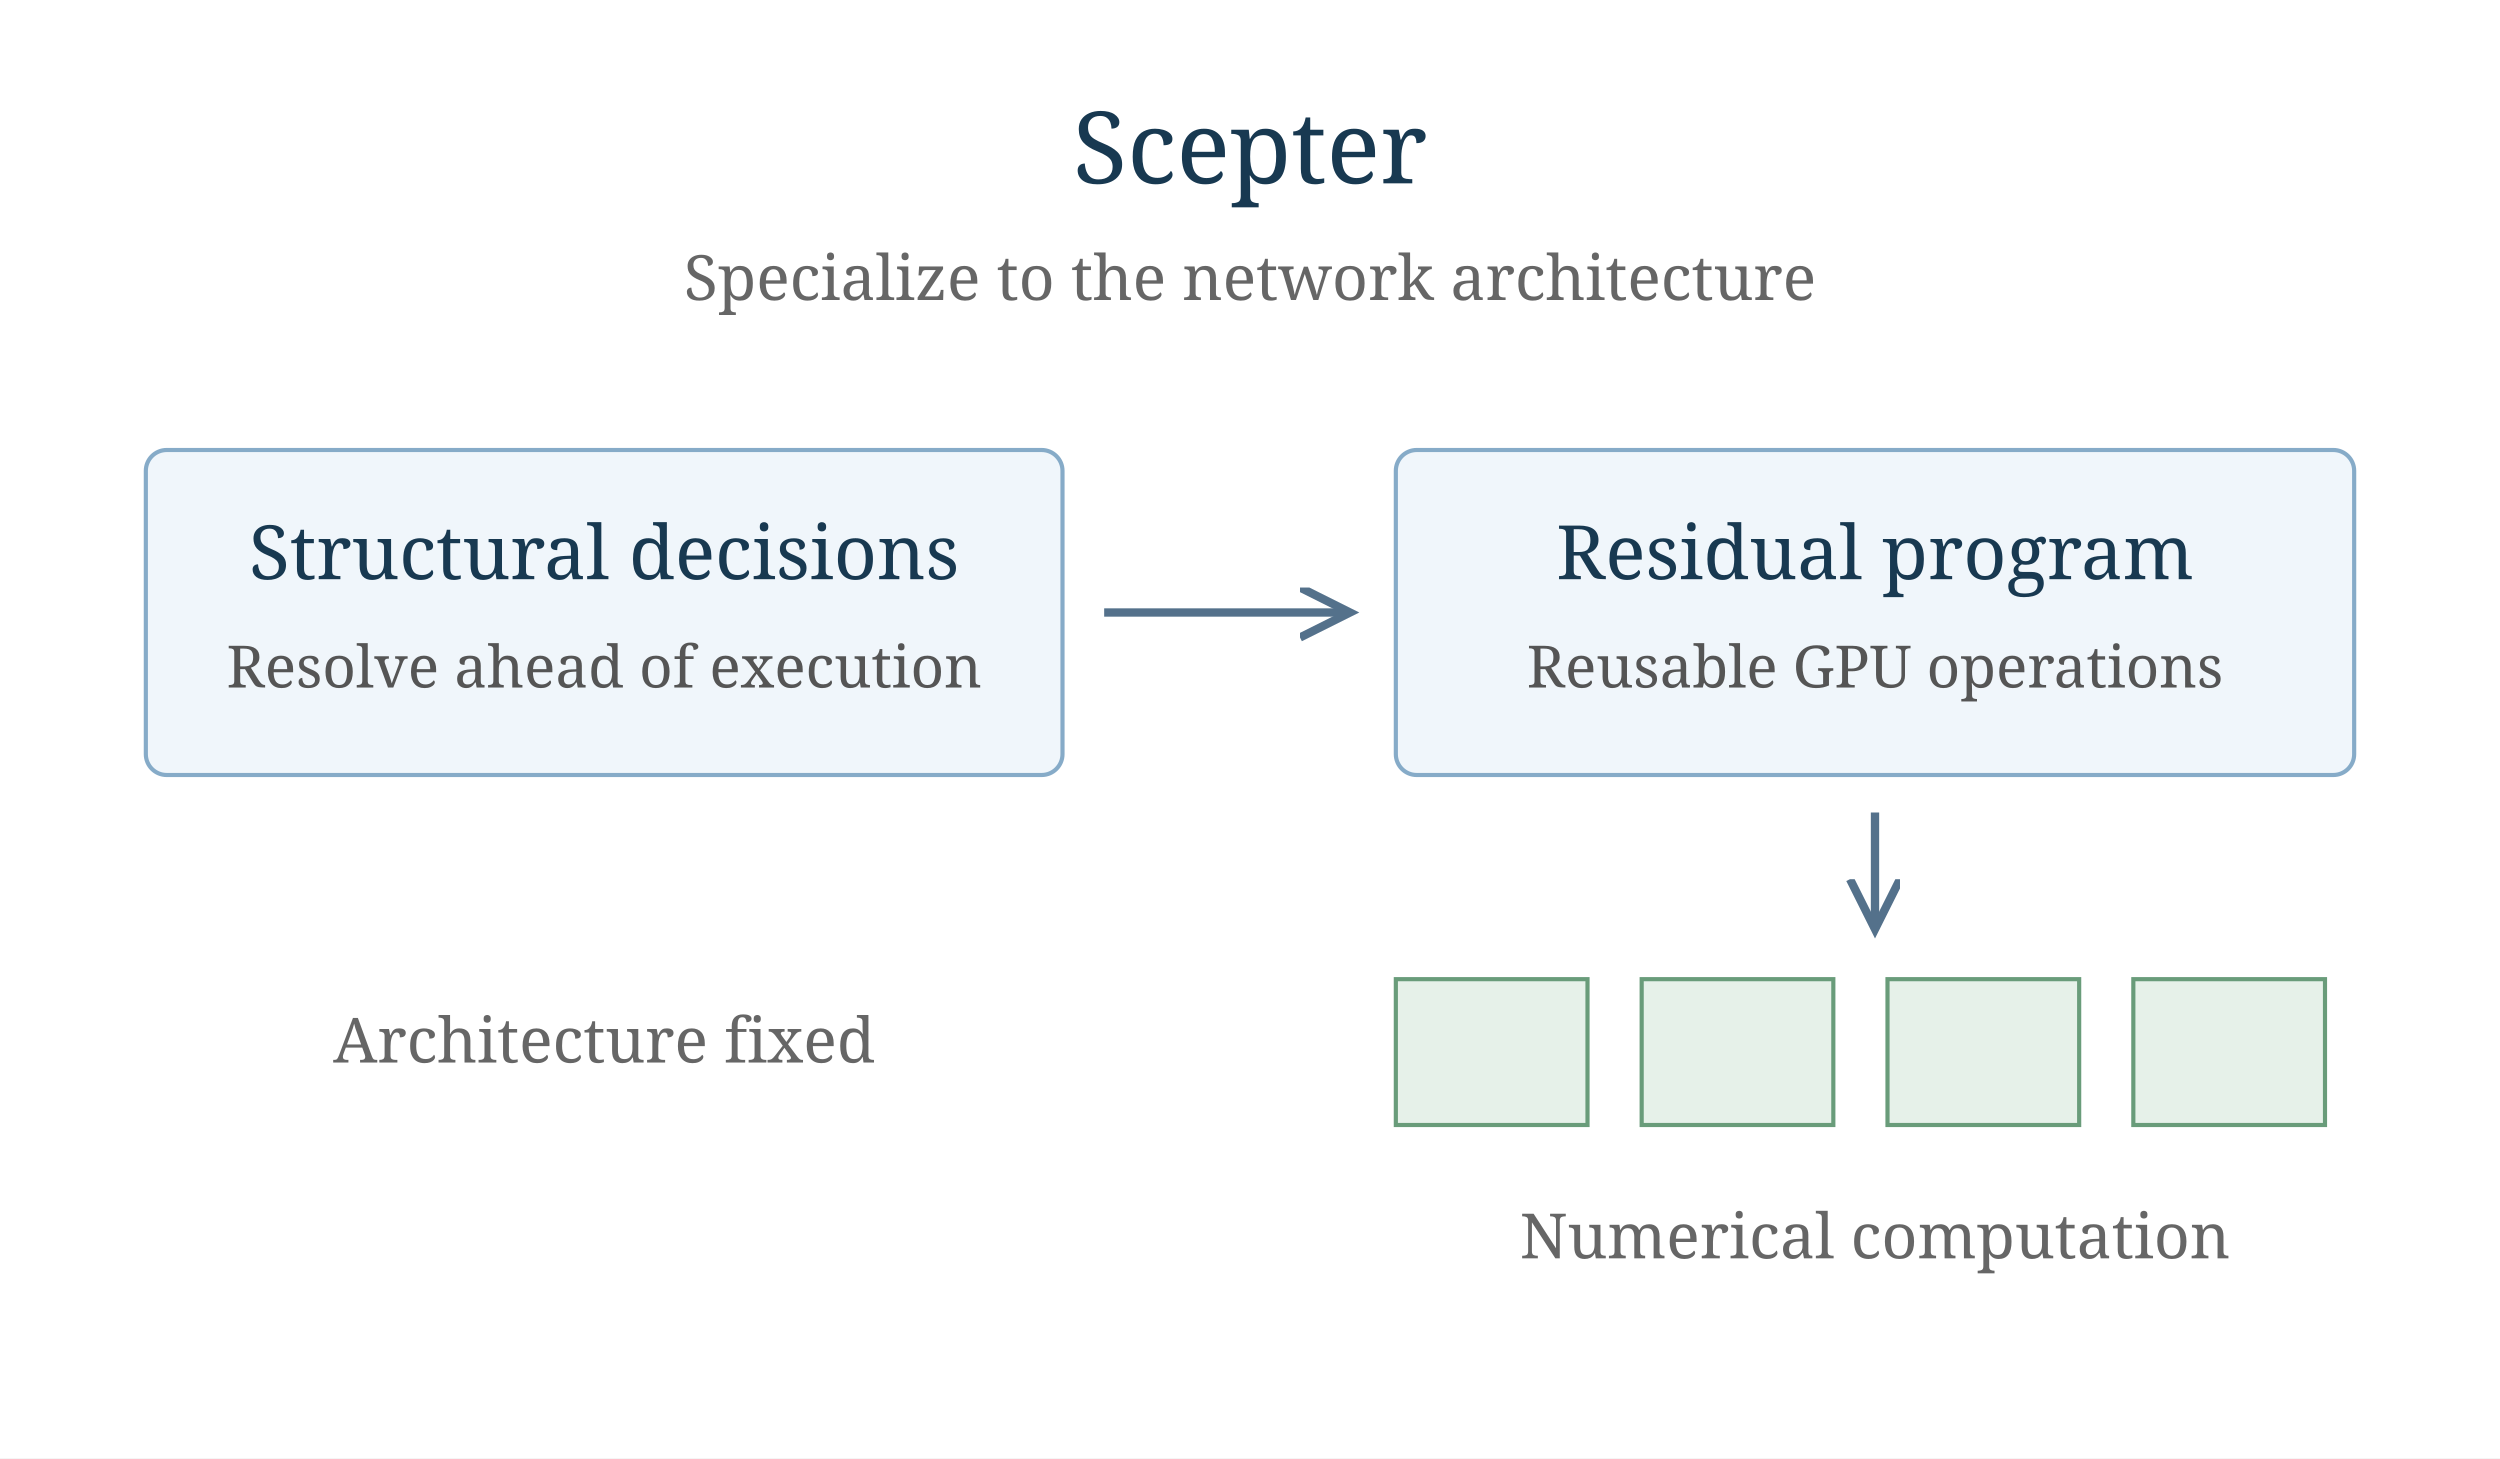
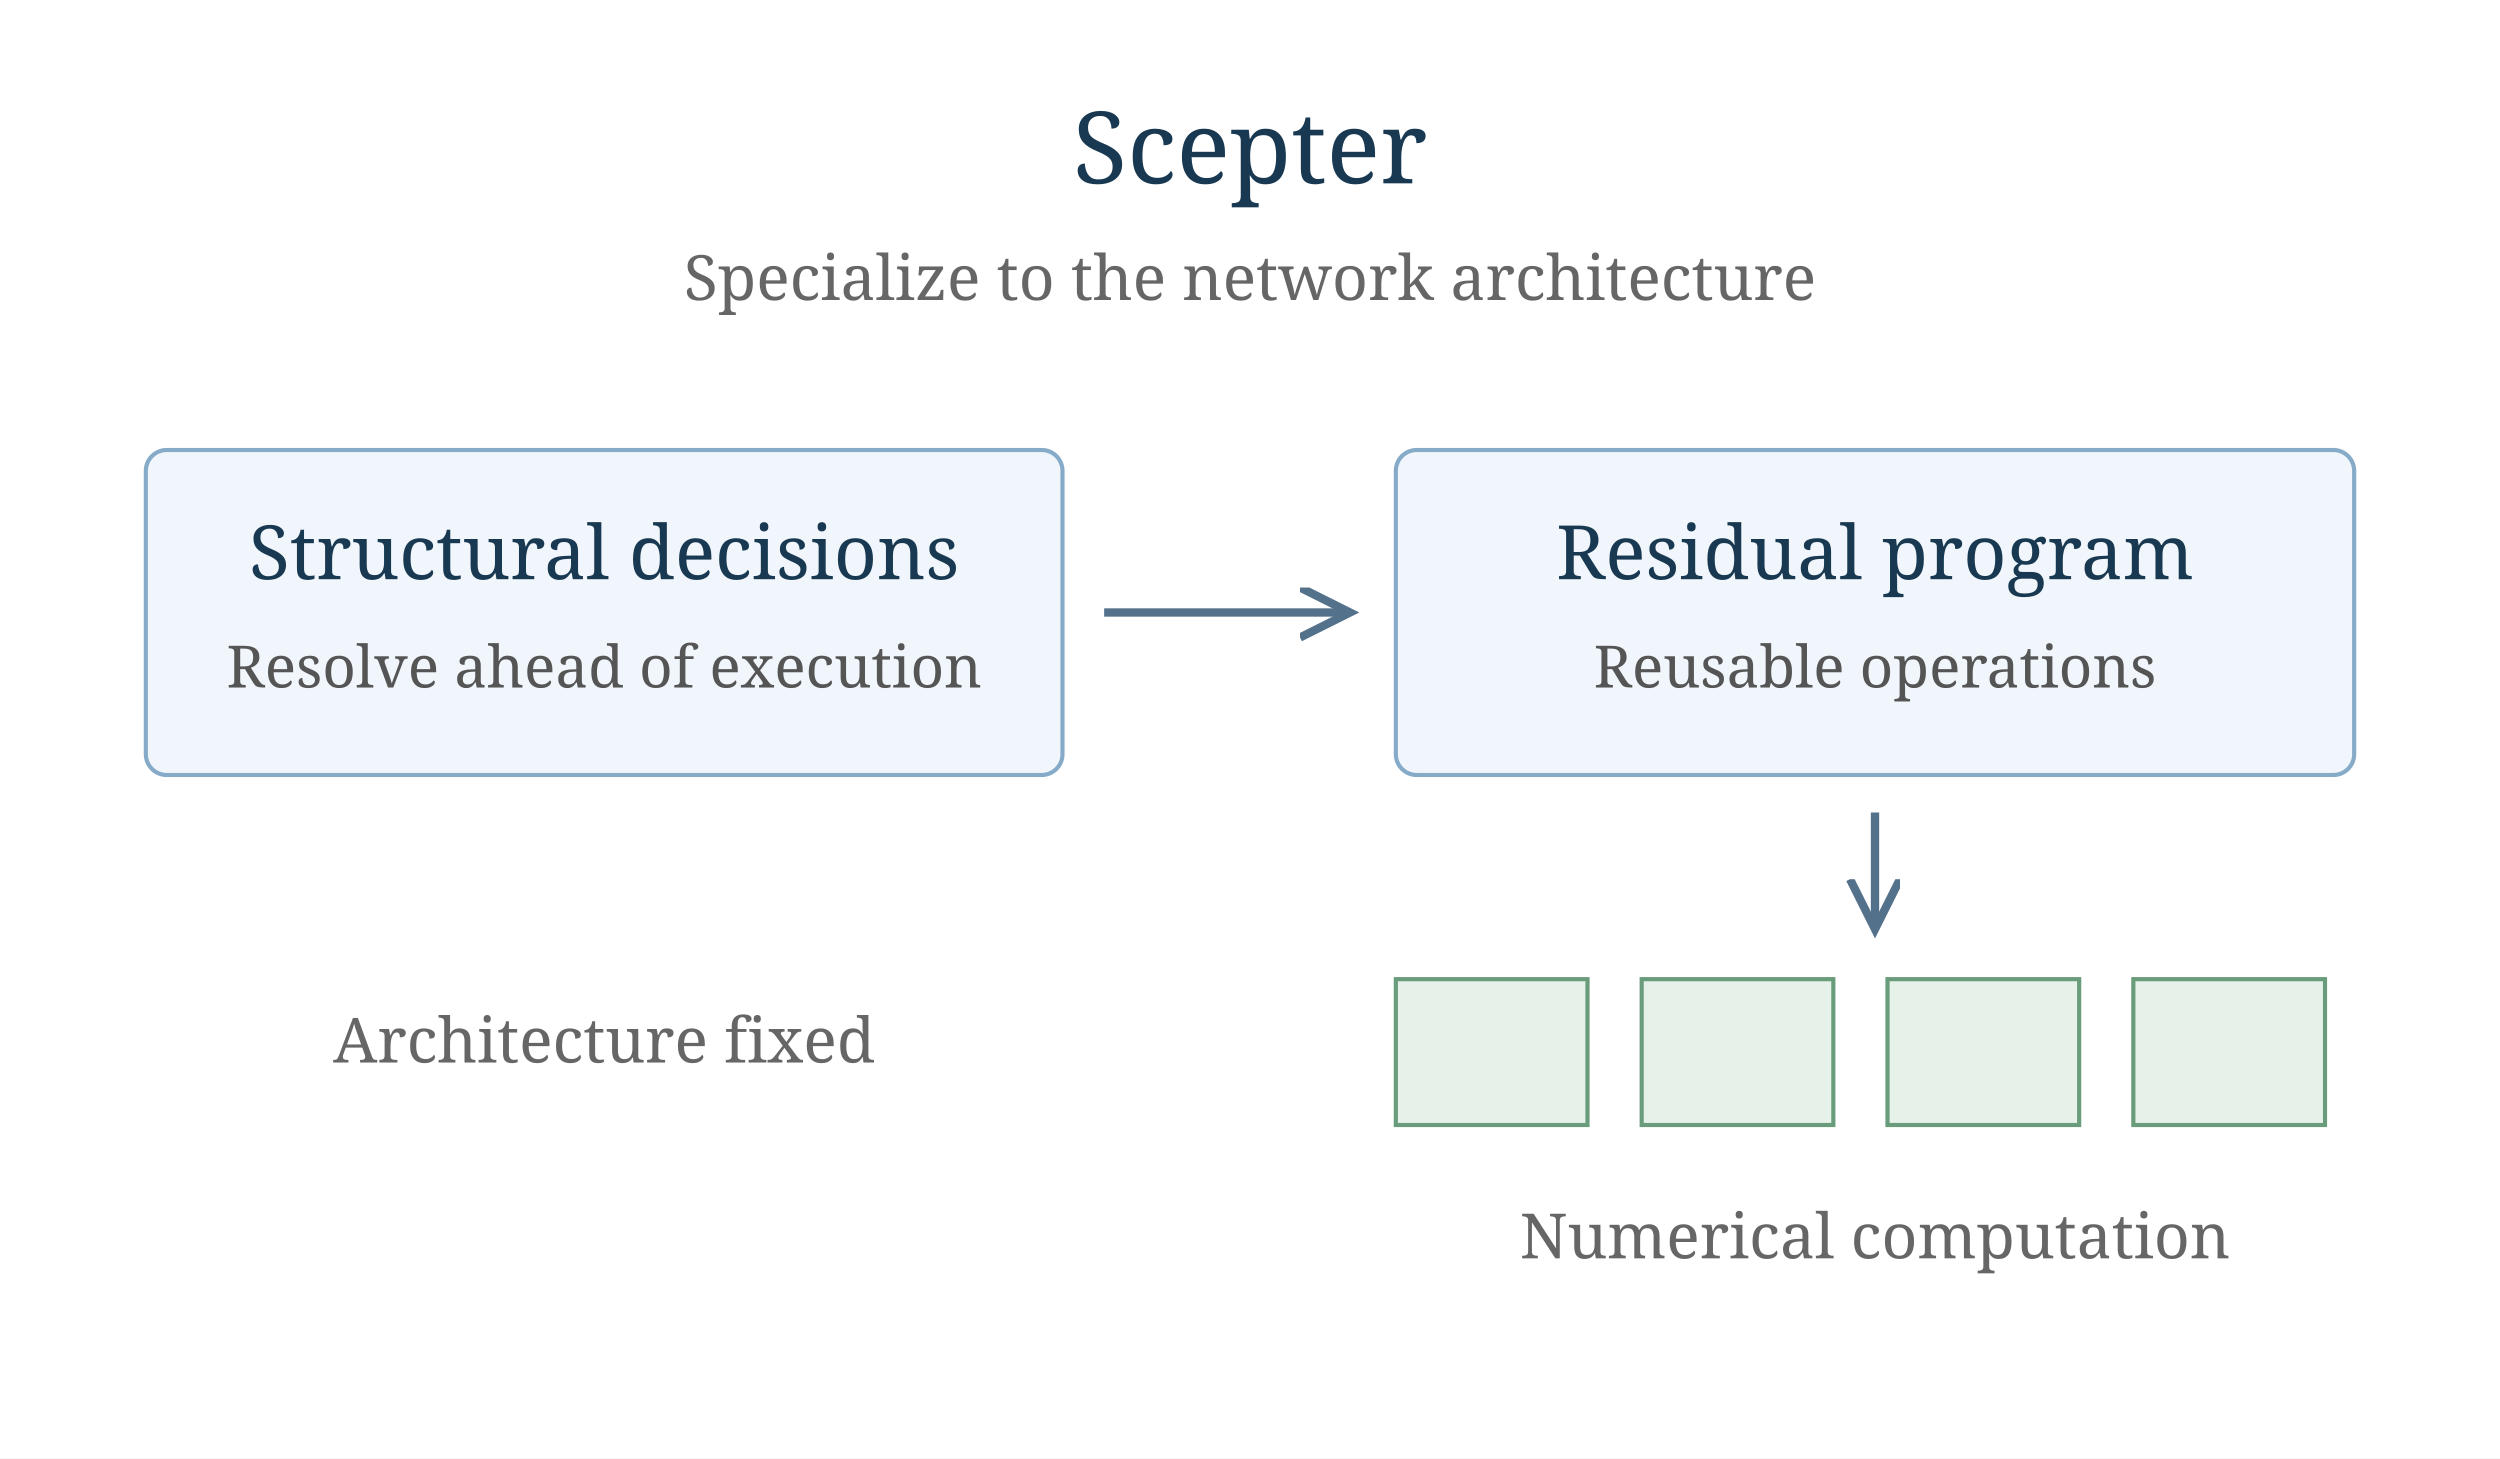
<svg xmlns="http://www.w3.org/2000/svg" width="600" height="350" viewBox="0 0 600 350">
  <rect width="600" height="350" fill="white" />
  <defs>
    <marker id="a" markerWidth="8" markerHeight="8" refX="6" refY="3" orient="auto">
      <path d="M0 0L6 3L0 6" fill="none" stroke="#54718b" />
    </marker>
  </defs>
  <g font-family="Georgia,serif" text-anchor="middle">
    <text x="300" y="44" font-size="24" fill="#183951">Scepter</text>
    <text x="300" y="72" font-size="15" fill="#666">Specialize to the network architecture</text>
    <rect x="35" y="108" width="220" height="78" rx="5" fill="#f0f6fb" stroke="#86abc8" />
    <text x="145" y="139" font-size="18" fill="#183951">Structural decisions</text>
    <text x="145" y="165" font-size="14" fill="#555">Resolve ahead of execution</text>
    <rect x="335" y="108" width="230" height="78" rx="5" fill="#f0f6fb" stroke="#86abc8" />
    <text x="450" y="139" font-size="18" fill="#183951">Residual program</text>
-     <text x="450" y="165" font-size="14" fill="#555">Reusable GPU operations</text>
+     <text x="450" y="165" font-size="14" fill="#555">Reusable operations</text>
    <path d="M265 147h59" stroke="#54718b" stroke-width="2" marker-end="url(#a)" />
    <path d="M450 195v28" stroke="#54718b" stroke-width="2" marker-end="url(#a)" />
    <g fill="#e6f1e9" stroke="#699c7a">
      <rect x="335" y="235" width="46" height="35" />
      <rect x="394" y="235" width="46" height="35" />
      <rect x="453" y="235" width="46" height="35" />
      <rect x="512" y="235" width="46" height="35" />
    </g>
    <text x="145" y="255" font-size="15" fill="#666">Architecture fixed</text>
    <text x="450" y="302" font-size="15" fill="#666">Numerical computation</text>
  </g>
</svg>
